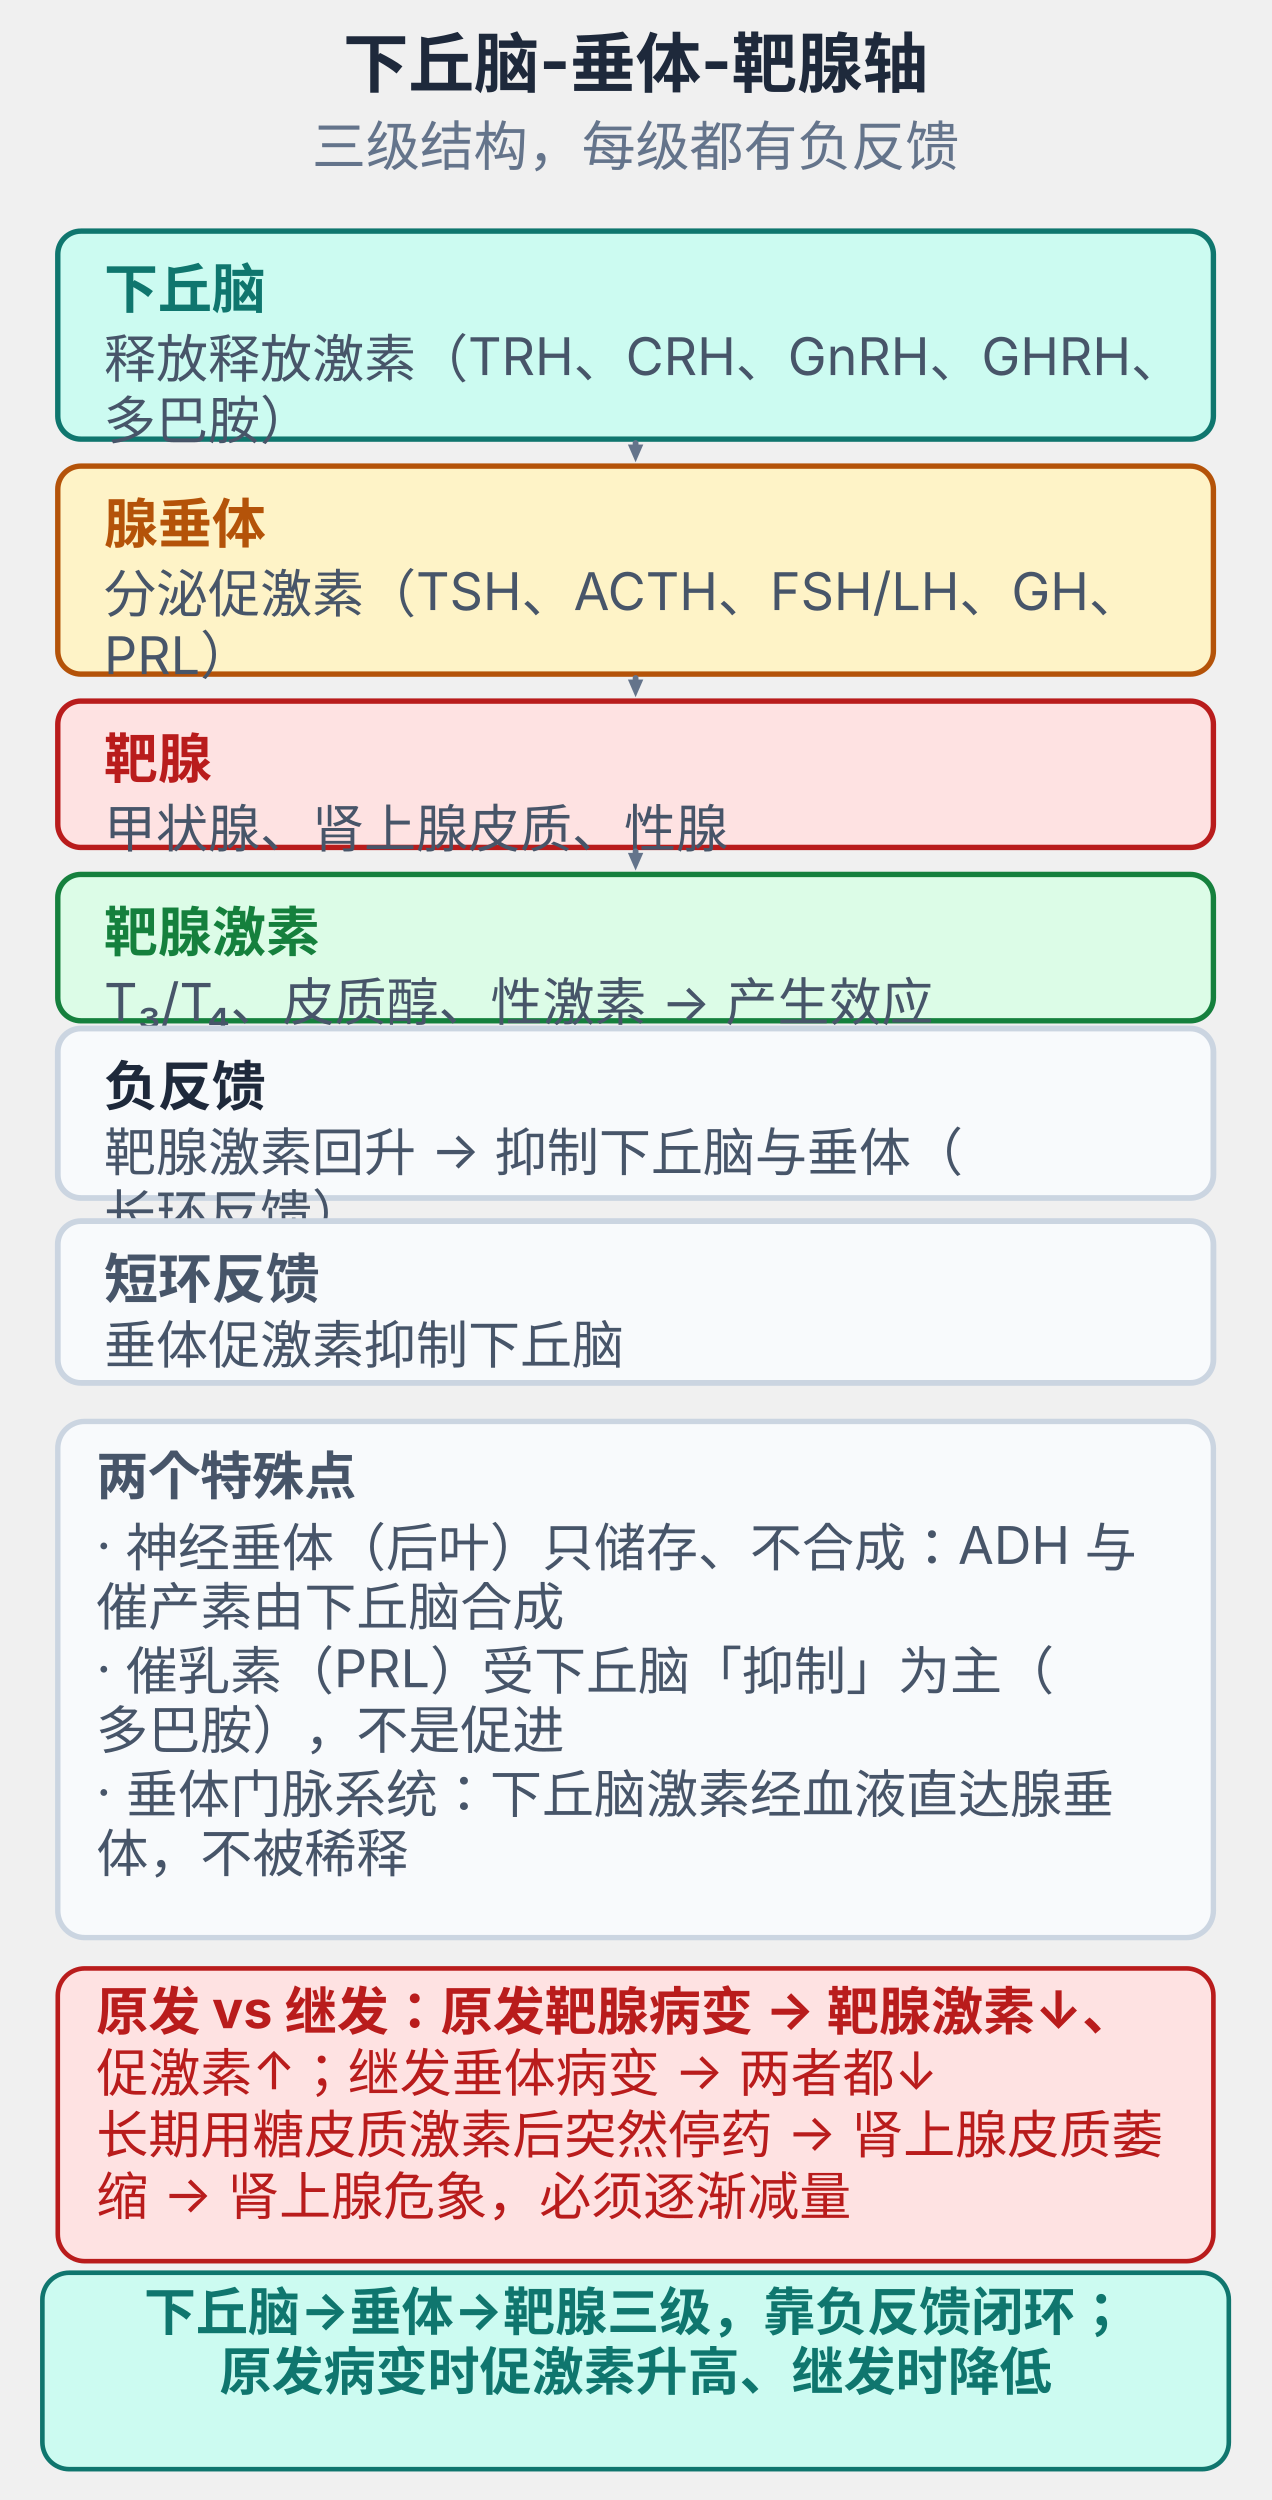
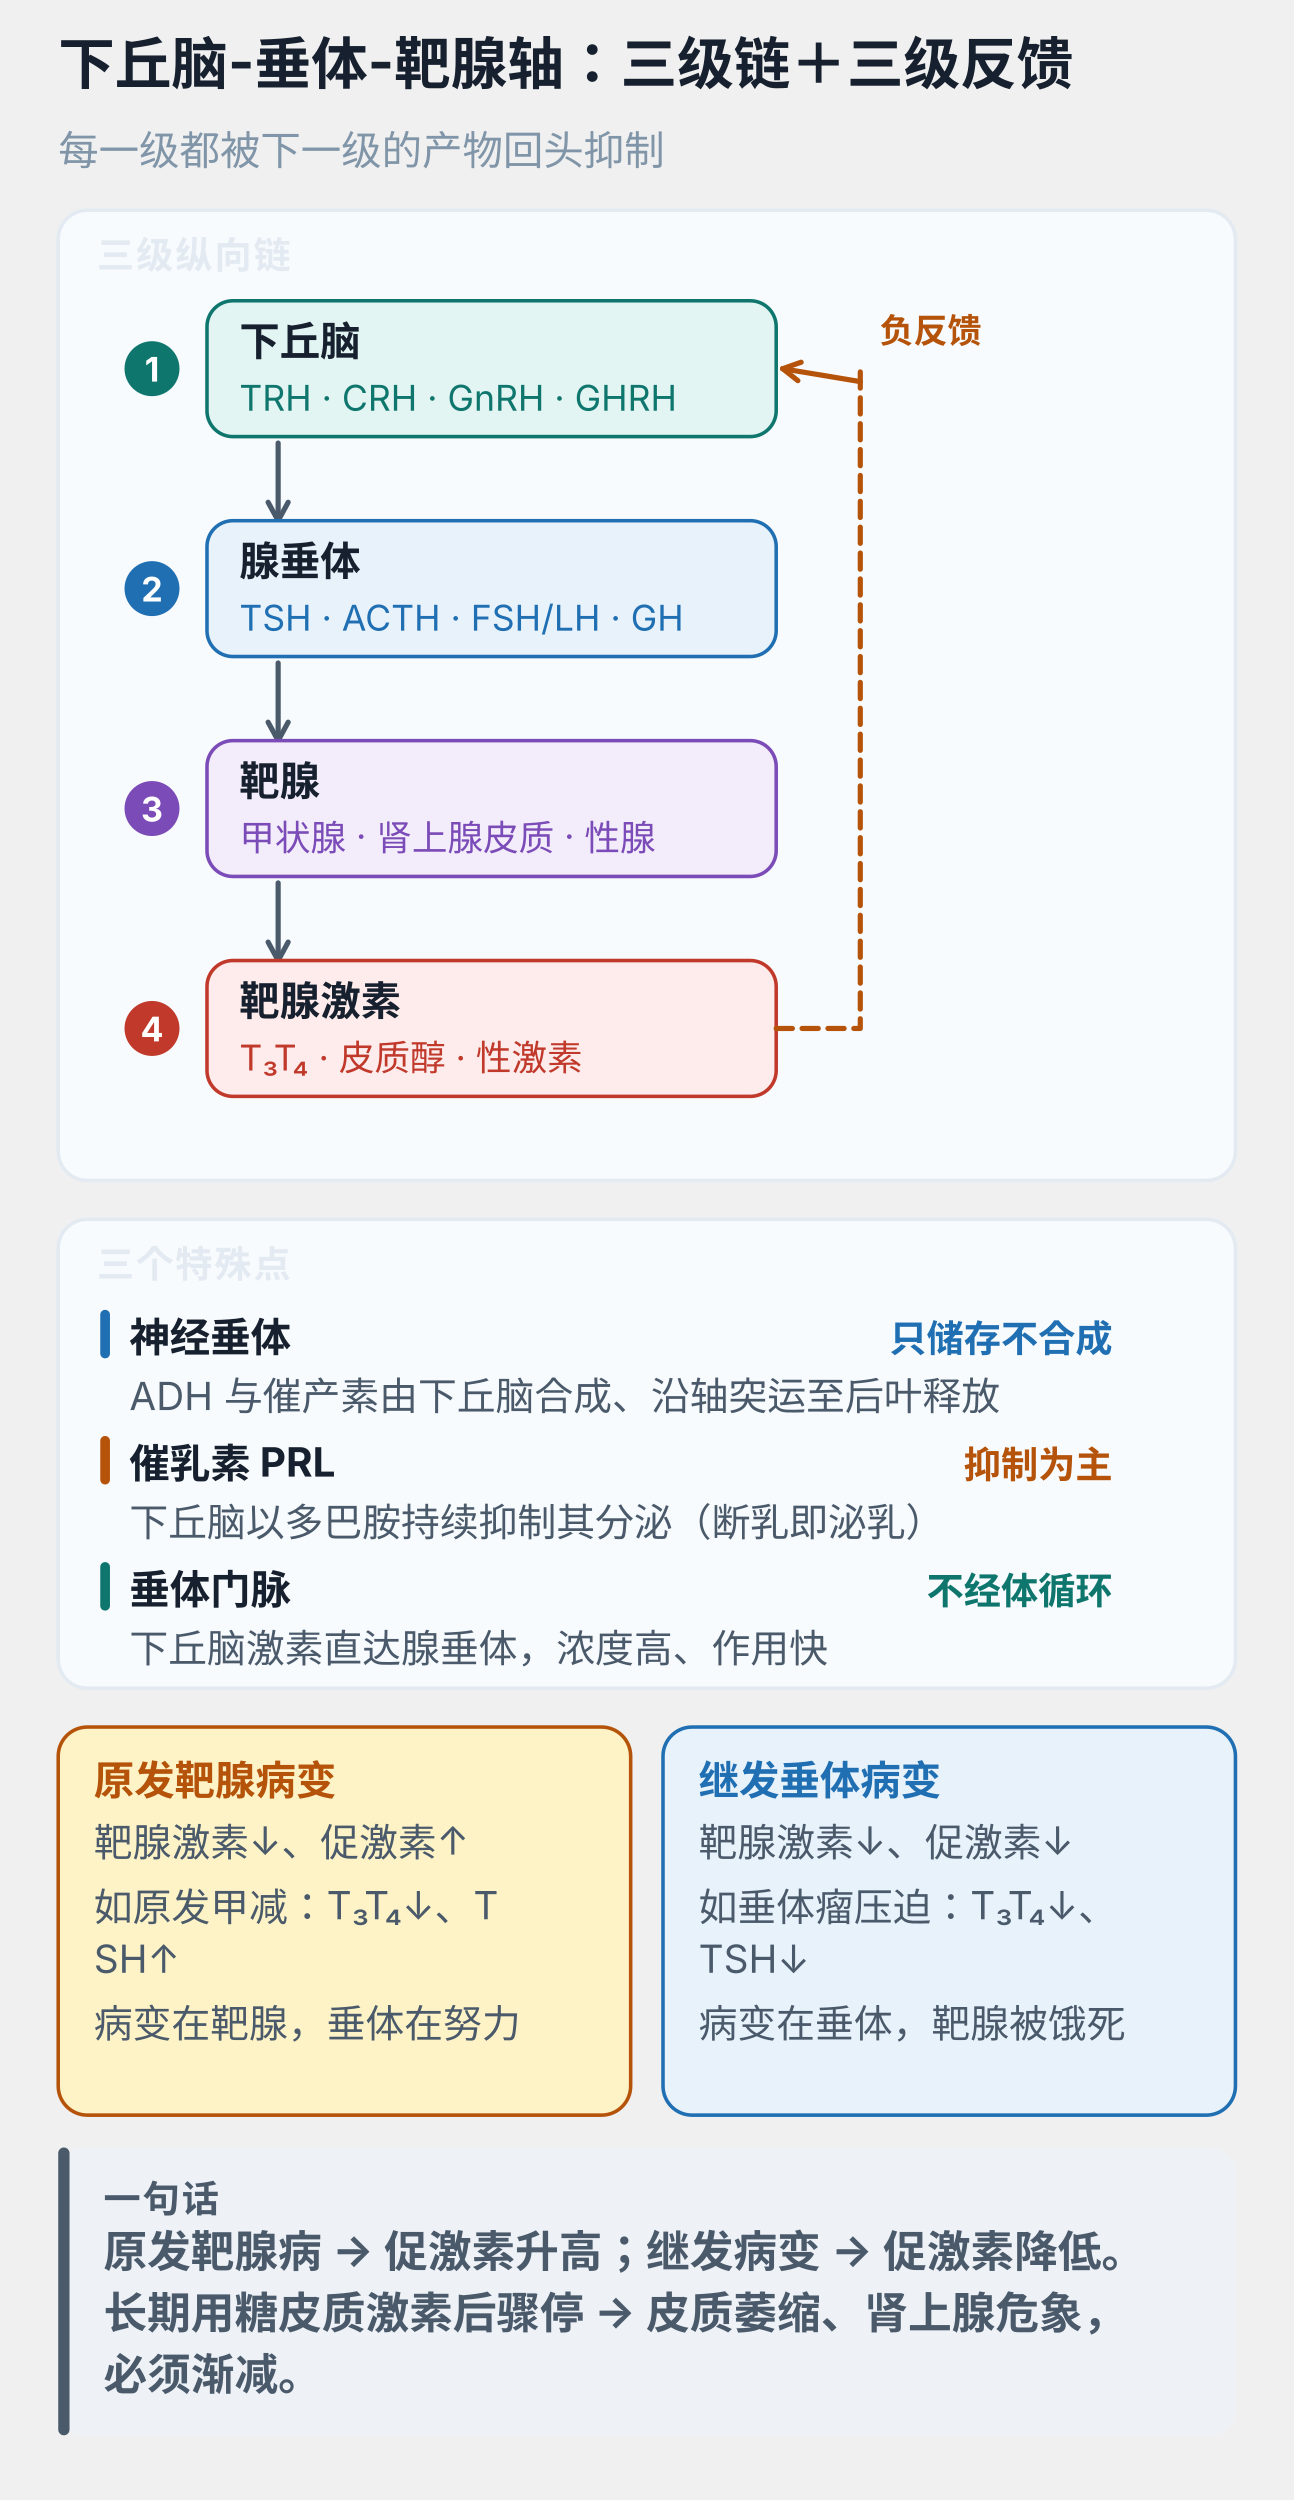
- <svg xmlns="http://www.w3.org/2000/svg" viewBox="0 0 330 649" width="100%" style="max-width:330px;display:block;margin:0 auto;background:#ffffff;border-radius:10px" role="img">
-   <text x="165.0" y="22.6" text-anchor="middle" font-size="17" font-weight="700" fill="#1e293b" font-family="-apple-system,'PingFang SC','Microsoft YaHei',sans-serif">下丘脑-垂体-靶腺轴</text>
-   <text x="165.0" y="43.0" text-anchor="middle" font-size="14" font-weight="400" fill="#64748b" font-family="-apple-system,'PingFang SC','Microsoft YaHei',sans-serif">三级结构，每级都有负反馈</text>
-   <rect x="15.0" y="60.0" width="300.0" height="54.0" rx="6" fill="#ccfbf1" stroke="#0f766e" stroke-width="1.4" />
-   <text x="27.0" y="80.0" text-anchor="start" font-size="14" font-weight="700" fill="#0f766e" font-family="-apple-system,'PingFang SC','Microsoft YaHei',sans-serif">下丘脑</text>
-   <text x="27.0" y="98.0" text-anchor="start" font-size="13.5" font-weight="400" fill="#475569" font-family="-apple-system,'PingFang SC','Microsoft YaHei',sans-serif">释放释放激素（TRH、CRH、GnRH、GHRH、</text>
-   <text x="27.0" y="114.0" text-anchor="start" font-size="13.5" font-weight="400" fill="#475569" font-family="-apple-system,'PingFang SC','Microsoft YaHei',sans-serif">多巴胺）</text>
-   <line x1="165.0" y1="115.0" x2="165.0" y2="115.5" stroke="#64748b" stroke-width="1.5" stroke-linecap="round" />
-   <polygon points="165.0,120.0 163.0,115.4 167.0,115.4" fill="#64748b" />
-   <rect x="15.0" y="121.0" width="300.0" height="54.0" rx="6" fill="#fef3c7" stroke="#b45309" stroke-width="1.4" />
-   <text x="27.0" y="141.0" text-anchor="start" font-size="14" font-weight="700" fill="#b45309" font-family="-apple-system,'PingFang SC','Microsoft YaHei',sans-serif">腺垂体</text>
-   <text x="27.0" y="159.0" text-anchor="start" font-size="13.5" font-weight="400" fill="#475569" font-family="-apple-system,'PingFang SC','Microsoft YaHei',sans-serif">分泌促激素（TSH、ACTH、FSH/LH、GH、</text>
-   <text x="27.0" y="175.0" text-anchor="start" font-size="13.5" font-weight="400" fill="#475569" font-family="-apple-system,'PingFang SC','Microsoft YaHei',sans-serif">PRL）</text>
-   <line x1="165.0" y1="176.0" x2="165.0" y2="176.5" stroke="#64748b" stroke-width="1.5" stroke-linecap="round" />
-   <polygon points="165.0,181.0 163.0,176.4 167.0,176.4" fill="#64748b" />
-   <rect x="15.0" y="182.0" width="300.0" height="38.0" rx="6" fill="#fee2e2" stroke="#b91c1c" stroke-width="1.4" />
-   <text x="27.0" y="202.0" text-anchor="start" font-size="14" font-weight="700" fill="#b91c1c" font-family="-apple-system,'PingFang SC','Microsoft YaHei',sans-serif">靶腺</text>
-   <text x="27.0" y="220.0" text-anchor="start" font-size="13.5" font-weight="400" fill="#475569" font-family="-apple-system,'PingFang SC','Microsoft YaHei',sans-serif">甲状腺、肾上腺皮质、性腺</text>
-   <line x1="165.0" y1="221.0" x2="165.0" y2="221.5" stroke="#64748b" stroke-width="1.5" stroke-linecap="round" />
-   <polygon points="165.0,226.0 163.0,221.4 167.0,221.4" fill="#64748b" />
-   <rect x="15.0" y="227.0" width="300.0" height="38.0" rx="6" fill="#dcfce7" stroke="#15803d" stroke-width="1.4" />
-   <text x="27.0" y="247.0" text-anchor="start" font-size="14" font-weight="700" fill="#15803d" font-family="-apple-system,'PingFang SC','Microsoft YaHei',sans-serif">靶腺激素</text>
-   <text x="27.0" y="265.0" text-anchor="start" font-size="13.5" font-weight="400" fill="#475569" font-family="-apple-system,'PingFang SC','Microsoft YaHei',sans-serif">T₃/T₄、皮质醇、性激素 → 产生效应</text>
-   <rect x="15.0" y="267.0" width="300.0" height="44.0" rx="6" fill="#f8fafc" stroke="#cbd5e1" stroke-width="1.5" />
-   <text x="27.0" y="287.0" text-anchor="start" font-size="14" font-weight="700" fill="#1e293b" font-family="-apple-system,'PingFang SC','Microsoft YaHei',sans-serif">负反馈</text>
-   <text x="27.0" y="304.0" text-anchor="start" font-size="13.5" font-weight="400" fill="#475569" font-family="-apple-system,'PingFang SC','Microsoft YaHei',sans-serif">靶腺激素回升 → 抑制下丘脑与垂体（</text>
-   <text x="27.0" y="320.0" text-anchor="start" font-size="13.5" font-weight="400" fill="#475569" font-family="-apple-system,'PingFang SC','Microsoft YaHei',sans-serif">长环反馈）</text>
-   <rect x="15.0" y="317.0" width="300.0" height="42.0" rx="6" fill="#f8fafc" stroke="#cbd5e1" stroke-width="1.5" />
-   <text x="27.0" y="337.0" text-anchor="start" font-size="14" font-weight="700" fill="#475569" font-family="-apple-system,'PingFang SC','Microsoft YaHei',sans-serif">短环反馈</text>
-   <text x="27.0" y="354.0" text-anchor="start" font-size="13.5" font-weight="400" fill="#475569" font-family="-apple-system,'PingFang SC','Microsoft YaHei',sans-serif">垂体促激素抑制下丘脑</text>
-   <rect x="15.0" y="369.0" width="300.0" height="134.0" rx="7" fill="#f8fafc" stroke="#cbd5e1" stroke-width="1.4" />
-   <text x="25.0" y="388.0" text-anchor="start" font-size="13.5" font-weight="700" fill="#475569" font-family="-apple-system,'PingFang SC','Microsoft YaHei',sans-serif">两个特殊点</text>
-   <text x="25.0" y="406.0" text-anchor="start" font-size="13.5" font-weight="400" fill="#475569" font-family="-apple-system,'PingFang SC','Microsoft YaHei',sans-serif">· 神经垂体（后叶）只储存、不合成：ADH 与</text>
-   <text x="25.0" y="422.0" text-anchor="start" font-size="13.5" font-weight="400" fill="#475569" font-family="-apple-system,'PingFang SC','Microsoft YaHei',sans-serif">催产素由下丘脑合成</text>
-   <text x="25.0" y="438.0" text-anchor="start" font-size="13.5" font-weight="400" fill="#475569" font-family="-apple-system,'PingFang SC','Microsoft YaHei',sans-serif">· 催乳素（PRL）受下丘脑「抑制」为主（</text>
-   <text x="25.0" y="454.0" text-anchor="start" font-size="13.5" font-weight="400" fill="#475569" font-family="-apple-system,'PingFang SC','Microsoft YaHei',sans-serif">多巴胺），不是促进</text>
-   <text x="25.0" y="470.0" text-anchor="start" font-size="13.5" font-weight="400" fill="#475569" font-family="-apple-system,'PingFang SC','Microsoft YaHei',sans-serif">· 垂体门脉系统：下丘脑激素经血液直达腺垂</text>
-   <text x="25.0" y="486.0" text-anchor="start" font-size="13.5" font-weight="400" fill="#475569" font-family="-apple-system,'PingFang SC','Microsoft YaHei',sans-serif">体，不被稀释</text>
-   <rect x="15.0" y="511.0" width="300.0" height="76.0" rx="7" fill="#fee2e2" stroke="#b91c1c" stroke-width="1.2" />
-   <text x="25.0" y="527.0" text-anchor="start" font-size="13.5" font-weight="700" fill="#b91c1c" font-family="-apple-system,'PingFang SC','Microsoft YaHei',sans-serif">原发 vs 继发：原发靶腺病变 → 靶腺激素↓、</text>
-   <text x="25.0" y="543.0" text-anchor="start" font-size="13.5" font-weight="400" fill="#b91c1c" font-family="-apple-system,'PingFang SC','Microsoft YaHei',sans-serif">促激素↑；继发垂体病变 → 两者都↓</text>
-   <text x="25.0" y="559.0" text-anchor="start" font-size="13.5" font-weight="400" fill="#b91c1c" font-family="-apple-system,'PingFang SC','Microsoft YaHei',sans-serif">长期用糖皮质激素后突然停药 → 肾上腺皮质萎</text>
-   <text x="25.0" y="575.0" text-anchor="start" font-size="13.5" font-weight="400" fill="#b91c1c" font-family="-apple-system,'PingFang SC','Microsoft YaHei',sans-serif">缩 → 肾上腺危象，必须逐渐减量</text>
-   <rect x="11.0" y="590.0" width="308.0" height="51.0" rx="7" fill="#ccfbf1" stroke="#0f766e" stroke-width="1.2" />
-   <text x="165.0" y="605.0" text-anchor="middle" font-size="13.5" font-weight="700" fill="#0f766e" font-family="-apple-system,'PingFang SC','Microsoft YaHei',sans-serif">下丘脑→垂体→靶腺三级，靠负反馈闭环；</text>
-   <text x="165.0" y="620.5" text-anchor="middle" font-size="13.5" font-weight="700" fill="#0f766e" font-family="-apple-system,'PingFang SC','Microsoft YaHei',sans-serif">原发病变时促激素升高、继发时降低</text>
+ <svg xmlns="http://www.w3.org/2000/svg" viewBox="0 0 400 773" width="100%" style="max-width:400px;display:block;margin:0 auto;background:#ffffff;border-radius:12px" role="img" aria-label="下丘脑-垂体-靶腺轴：三级链＋三级反馈">
+   <text x="18.0" y="26.0" font-size="17.5" font-weight="700" fill="#16202e" font-family="-apple-system,BlinkMacSystemFont,'PingFang SC','Microsoft YaHei',sans-serif">下丘脑-垂体-靶腺轴：三级链＋三级反馈</text>
+   <text x="18.0" y="51.0" font-size="12.5" font-weight="400" fill="#8095a8" font-family="-apple-system,BlinkMacSystemFont,'PingFang SC','Microsoft YaHei',sans-serif">每一级都被下一级的产物回头抑制</text>
+   <rect x="18.0" y="65.0" width="364.0" height="300.0" rx="9" fill="#f8fbfd" stroke="#e3eaf2" stroke-width="1.1" />
+   <text x="30.0" y="83.0" font-size="11.5" font-weight="700" fill="#e3eaf2" letter-spacing="0.6" font-family="-apple-system,BlinkMacSystemFont,'PingFang SC','Microsoft YaHei',sans-serif">三级纵向链</text>
+   <rect x="64.0" y="93.0" width="176.0" height="42.0" rx="8" fill="#e2f5f2" stroke="#0f766e" stroke-width="1.1" />
+   <text x="74.0" y="110.0" font-size="12.5" font-weight="700" fill="#16202e" font-family="-apple-system,BlinkMacSystemFont,'PingFang SC','Microsoft YaHei',sans-serif">下丘脑</text>
+   <text x="74.0" y="127.0" font-size="11" font-weight="400" fill="#0f766e" font-family="-apple-system,BlinkMacSystemFont,'PingFang SC','Microsoft YaHei',sans-serif">TRH · CRH · GnRH · GHRH</text>
+   <circle cx="47" cy="114" r="8.5" fill="#0f766e" />
+   <text x="47.0" y="118.0" text-anchor="middle" font-size="10.5" font-weight="700" fill="#ffffff" font-family="-apple-system,BlinkMacSystemFont,'PingFang SC','Microsoft YaHei',sans-serif">1</text>
+   <line x1="86.0" y1="137.0" x2="86.0" y2="161.0" stroke="#4a5a6b" stroke-width="1.6" stroke-linecap="round" />
+   <line x1="86.0" y1="161.0" x2="82.9" y2="155.3" stroke="#4a5a6b" stroke-width="1.6" stroke-linecap="round" />
+   <line x1="86.0" y1="161.0" x2="89.1" y2="155.3" stroke="#4a5a6b" stroke-width="1.6" stroke-linecap="round" />
+   <rect x="64.0" y="161.0" width="176.0" height="42.0" rx="8" fill="#e8f2fb" stroke="#1f6fb2" stroke-width="1.1" />
+   <text x="74.0" y="178.0" font-size="12.5" font-weight="700" fill="#16202e" font-family="-apple-system,BlinkMacSystemFont,'PingFang SC','Microsoft YaHei',sans-serif">腺垂体</text>
+   <text x="74.0" y="195.0" font-size="11" font-weight="400" fill="#1f6fb2" font-family="-apple-system,BlinkMacSystemFont,'PingFang SC','Microsoft YaHei',sans-serif">TSH · ACTH · FSH/LH · GH</text>
+   <circle cx="47" cy="182" r="8.5" fill="#1f6fb2" />
+   <text x="47.0" y="186.0" text-anchor="middle" font-size="10.5" font-weight="700" fill="#ffffff" font-family="-apple-system,BlinkMacSystemFont,'PingFang SC','Microsoft YaHei',sans-serif">2</text>
+   <line x1="86.0" y1="205.0" x2="86.0" y2="229.0" stroke="#4a5a6b" stroke-width="1.6" stroke-linecap="round" />
+   <line x1="86.0" y1="229.0" x2="82.9" y2="223.3" stroke="#4a5a6b" stroke-width="1.6" stroke-linecap="round" />
+   <line x1="86.0" y1="229.0" x2="89.1" y2="223.3" stroke="#4a5a6b" stroke-width="1.6" stroke-linecap="round" />
+   <rect x="64.0" y="229.0" width="176.0" height="42.0" rx="8" fill="#f2ecfb" stroke="#7b4bb7" stroke-width="1.1" />
+   <text x="74.0" y="246.0" font-size="12.5" font-weight="700" fill="#16202e" font-family="-apple-system,BlinkMacSystemFont,'PingFang SC','Microsoft YaHei',sans-serif">靶腺</text>
+   <text x="74.0" y="263.0" font-size="11" font-weight="400" fill="#7b4bb7" font-family="-apple-system,BlinkMacSystemFont,'PingFang SC','Microsoft YaHei',sans-serif">甲状腺 · 肾上腺皮质 · 性腺</text>
+   <circle cx="47" cy="250" r="8.5" fill="#7b4bb7" />
+   <text x="47.0" y="254.0" text-anchor="middle" font-size="10.5" font-weight="700" fill="#ffffff" font-family="-apple-system,BlinkMacSystemFont,'PingFang SC','Microsoft YaHei',sans-serif">3</text>
+   <line x1="86.0" y1="273.0" x2="86.0" y2="297.0" stroke="#4a5a6b" stroke-width="1.6" stroke-linecap="round" />
+   <line x1="86.0" y1="297.0" x2="82.9" y2="291.3" stroke="#4a5a6b" stroke-width="1.6" stroke-linecap="round" />
+   <line x1="86.0" y1="297.0" x2="89.1" y2="291.3" stroke="#4a5a6b" stroke-width="1.6" stroke-linecap="round" />
+   <rect x="64.0" y="297.0" width="176.0" height="42.0" rx="8" fill="#fdeceb" stroke="#c0392b" stroke-width="1.1" />
+   <text x="74.0" y="314.0" font-size="12.5" font-weight="700" fill="#16202e" font-family="-apple-system,BlinkMacSystemFont,'PingFang SC','Microsoft YaHei',sans-serif">靶腺激素</text>
+   <text x="74.0" y="331.0" font-size="11" font-weight="400" fill="#c0392b" font-family="-apple-system,BlinkMacSystemFont,'PingFang SC','Microsoft YaHei',sans-serif">T₃T₄ · 皮质醇 · 性激素</text>
+   <circle cx="47" cy="318" r="8.5" fill="#c0392b" />
+   <text x="47.0" y="322.0" text-anchor="middle" font-size="10.5" font-weight="700" fill="#ffffff" font-family="-apple-system,BlinkMacSystemFont,'PingFang SC','Microsoft YaHei',sans-serif">4</text>
+   <polyline points="240.0,318.0 266.0,318.0 266.0,114.0" fill="none" stroke="#b45309" stroke-width="1.6" stroke-linejoin="round" stroke-linecap="round" stroke-dasharray="5 3" />
+   <line x1="266.0" y1="118.0" x2="242.0" y2="114.0" stroke="#b45309" stroke-width="1.6" stroke-linecap="round" />
+   <line x1="242.0" y1="114.0" x2="247.7" y2="112.0" stroke="#b45309" stroke-width="1.6" stroke-linecap="round" />
+   <line x1="242.0" y1="114.0" x2="246.7" y2="117.7" stroke="#b45309" stroke-width="1.6" stroke-linecap="round" />
+   <text x="272.0" y="106.0" font-size="10.5" font-weight="700" fill="#b45309" font-family="-apple-system,BlinkMacSystemFont,'PingFang SC','Microsoft YaHei',sans-serif">负反馈</text>
+   <rect x="18.0" y="377.0" width="364.0" height="145.0" rx="9" fill="#f8fbfd" stroke="#e3eaf2" stroke-width="1.1" />
+   <text x="30.0" y="395.0" font-size="11.5" font-weight="700" fill="#e3eaf2" letter-spacing="0.6" font-family="-apple-system,BlinkMacSystemFont,'PingFang SC','Microsoft YaHei',sans-serif">三个特殊点</text>
+   <rect x="31.0" y="405.0" width="3.0" height="15.0" rx="1.5" fill="#1f6fb2" />
+   <text x="40.0" y="418.0" font-size="12.5" font-weight="700" fill="#16202e" font-family="-apple-system,BlinkMacSystemFont,'PingFang SC','Microsoft YaHei',sans-serif">神经垂体</text>
+   <text x="344.0" y="418.0" text-anchor="end" font-size="11.5" font-weight="700" fill="#1f6fb2" font-family="-apple-system,BlinkMacSystemFont,'PingFang SC','Microsoft YaHei',sans-serif">只储存不合成</text>
+   <text x="40.0" y="436.0" font-size="12" font-weight="400" fill="#4a5a6b" font-family="-apple-system,BlinkMacSystemFont,'PingFang SC','Microsoft YaHei',sans-serif">ADH 与催产素由下丘脑合成、沿轴突运至后叶释放</text>
+   <rect x="31.0" y="444.0" width="3.0" height="15.0" rx="1.5" fill="#b45309" />
+   <text x="40.0" y="457.0" font-size="12.5" font-weight="700" fill="#16202e" font-family="-apple-system,BlinkMacSystemFont,'PingFang SC','Microsoft YaHei',sans-serif">催乳素 PRL</text>
+   <text x="344.0" y="457.0" text-anchor="end" font-size="11.5" font-weight="700" fill="#b45309" font-family="-apple-system,BlinkMacSystemFont,'PingFang SC','Microsoft YaHei',sans-serif">抑制为主</text>
+   <text x="40.0" y="475.0" font-size="12" font-weight="400" fill="#4a5a6b" font-family="-apple-system,BlinkMacSystemFont,'PingFang SC','Microsoft YaHei',sans-serif">下丘脑以多巴胺持续抑制其分泌（断乳即泌乳）</text>
+   <rect x="31.0" y="483.0" width="3.0" height="15.0" rx="1.5" fill="#0f766e" />
+   <text x="40.0" y="496.0" font-size="12.5" font-weight="700" fill="#16202e" font-family="-apple-system,BlinkMacSystemFont,'PingFang SC','Microsoft YaHei',sans-serif">垂体门脉</text>
+   <text x="344.0" y="496.0" text-anchor="end" font-size="11.5" font-weight="700" fill="#0f766e" font-family="-apple-system,BlinkMacSystemFont,'PingFang SC','Microsoft YaHei',sans-serif">不经体循环</text>
+   <text x="40.0" y="514.0" font-size="12" font-weight="400" fill="#4a5a6b" font-family="-apple-system,BlinkMacSystemFont,'PingFang SC','Microsoft YaHei',sans-serif">下丘脑激素直达腺垂体，浓度高、作用快</text>
+   <rect x="18.0" y="534.0" width="177.0" height="120.0" rx="9" fill="#fef3c7" stroke="#b45309" stroke-width="1.1" />
+   <text x="29.0" y="555.0" font-size="12.5" font-weight="700" fill="#b45309" font-family="-apple-system,BlinkMacSystemFont,'PingFang SC','Microsoft YaHei',sans-serif">原发靶腺病变</text>
+   <text x="29.0" y="574.0" font-size="12" font-weight="400" fill="#4a5a6b" font-family="-apple-system,BlinkMacSystemFont,'PingFang SC','Microsoft YaHei',sans-serif">靶腺激素↓、促激素↑</text>
+   <text x="29.0" y="594.0" font-size="12" font-weight="400" fill="#4a5a6b" font-family="-apple-system,BlinkMacSystemFont,'PingFang SC','Microsoft YaHei',sans-serif">如原发甲减：T₃T₄↓、T</text>
+   <text x="29.0" y="610.0" font-size="12" font-weight="400" fill="#4a5a6b" font-family="-apple-system,BlinkMacSystemFont,'PingFang SC','Microsoft YaHei',sans-serif">SH↑</text>
+   <text x="29.0" y="630.0" font-size="12" font-weight="400" fill="#4a5a6b" font-family="-apple-system,BlinkMacSystemFont,'PingFang SC','Microsoft YaHei',sans-serif">病变在靶腺，垂体在努力</text>
+   <rect x="205.0" y="534.0" width="177.0" height="120.0" rx="9" fill="#e8f2fb" stroke="#1f6fb2" stroke-width="1.1" />
+   <text x="216.0" y="555.0" font-size="12.5" font-weight="700" fill="#1f6fb2" font-family="-apple-system,BlinkMacSystemFont,'PingFang SC','Microsoft YaHei',sans-serif">继发垂体病变</text>
+   <text x="216.0" y="574.0" font-size="12" font-weight="400" fill="#4a5a6b" font-family="-apple-system,BlinkMacSystemFont,'PingFang SC','Microsoft YaHei',sans-serif">靶腺激素↓、促激素↓</text>
+   <text x="216.0" y="594.0" font-size="12" font-weight="400" fill="#4a5a6b" font-family="-apple-system,BlinkMacSystemFont,'PingFang SC','Microsoft YaHei',sans-serif">如垂体瘤压迫：T₃T₄↓、</text>
+   <text x="216.0" y="610.0" font-size="12" font-weight="400" fill="#4a5a6b" font-family="-apple-system,BlinkMacSystemFont,'PingFang SC','Microsoft YaHei',sans-serif">TSH↓</text>
+   <text x="216.0" y="630.0" font-size="12" font-weight="400" fill="#4a5a6b" font-family="-apple-system,BlinkMacSystemFont,'PingFang SC','Microsoft YaHei',sans-serif">病变在垂体，靶腺被饿死</text>
+   <rect x="18.0" y="664.0" width="364.0" height="89.0" rx="8" fill="#eef2f7" />
+   <rect x="18.0" y="664.0" width="3.5" height="89.0" rx="1.8" fill="#4a5a6b" />
+   <text x="32.0" y="684.0" font-size="11.5" font-weight="700" fill="#4a5a6b" letter-spacing="0.6" font-family="-apple-system,BlinkMacSystemFont,'PingFang SC','Microsoft YaHei',sans-serif">一句话</text>
+   <text x="32.0" y="701.0" font-size="13.5" font-weight="700" fill="#4a5a6b" font-family="-apple-system,BlinkMacSystemFont,'PingFang SC','Microsoft YaHei',sans-serif">原发靶腺病 → 促激素升高；继发病变 → 促激素降低。</text>
+   <text x="32.0" y="720.0" font-size="13.5" font-weight="700" fill="#4a5a6b" font-family="-apple-system,BlinkMacSystemFont,'PingFang SC','Microsoft YaHei',sans-serif">长期用糖皮质激素后骤停 → 皮质萎缩、肾上腺危象，</text>
+   <text x="32.0" y="739.0" font-size="13.5" font-weight="700" fill="#4a5a6b" font-family="-apple-system,BlinkMacSystemFont,'PingFang SC','Microsoft YaHei',sans-serif">必须渐减。</text>
</svg>
